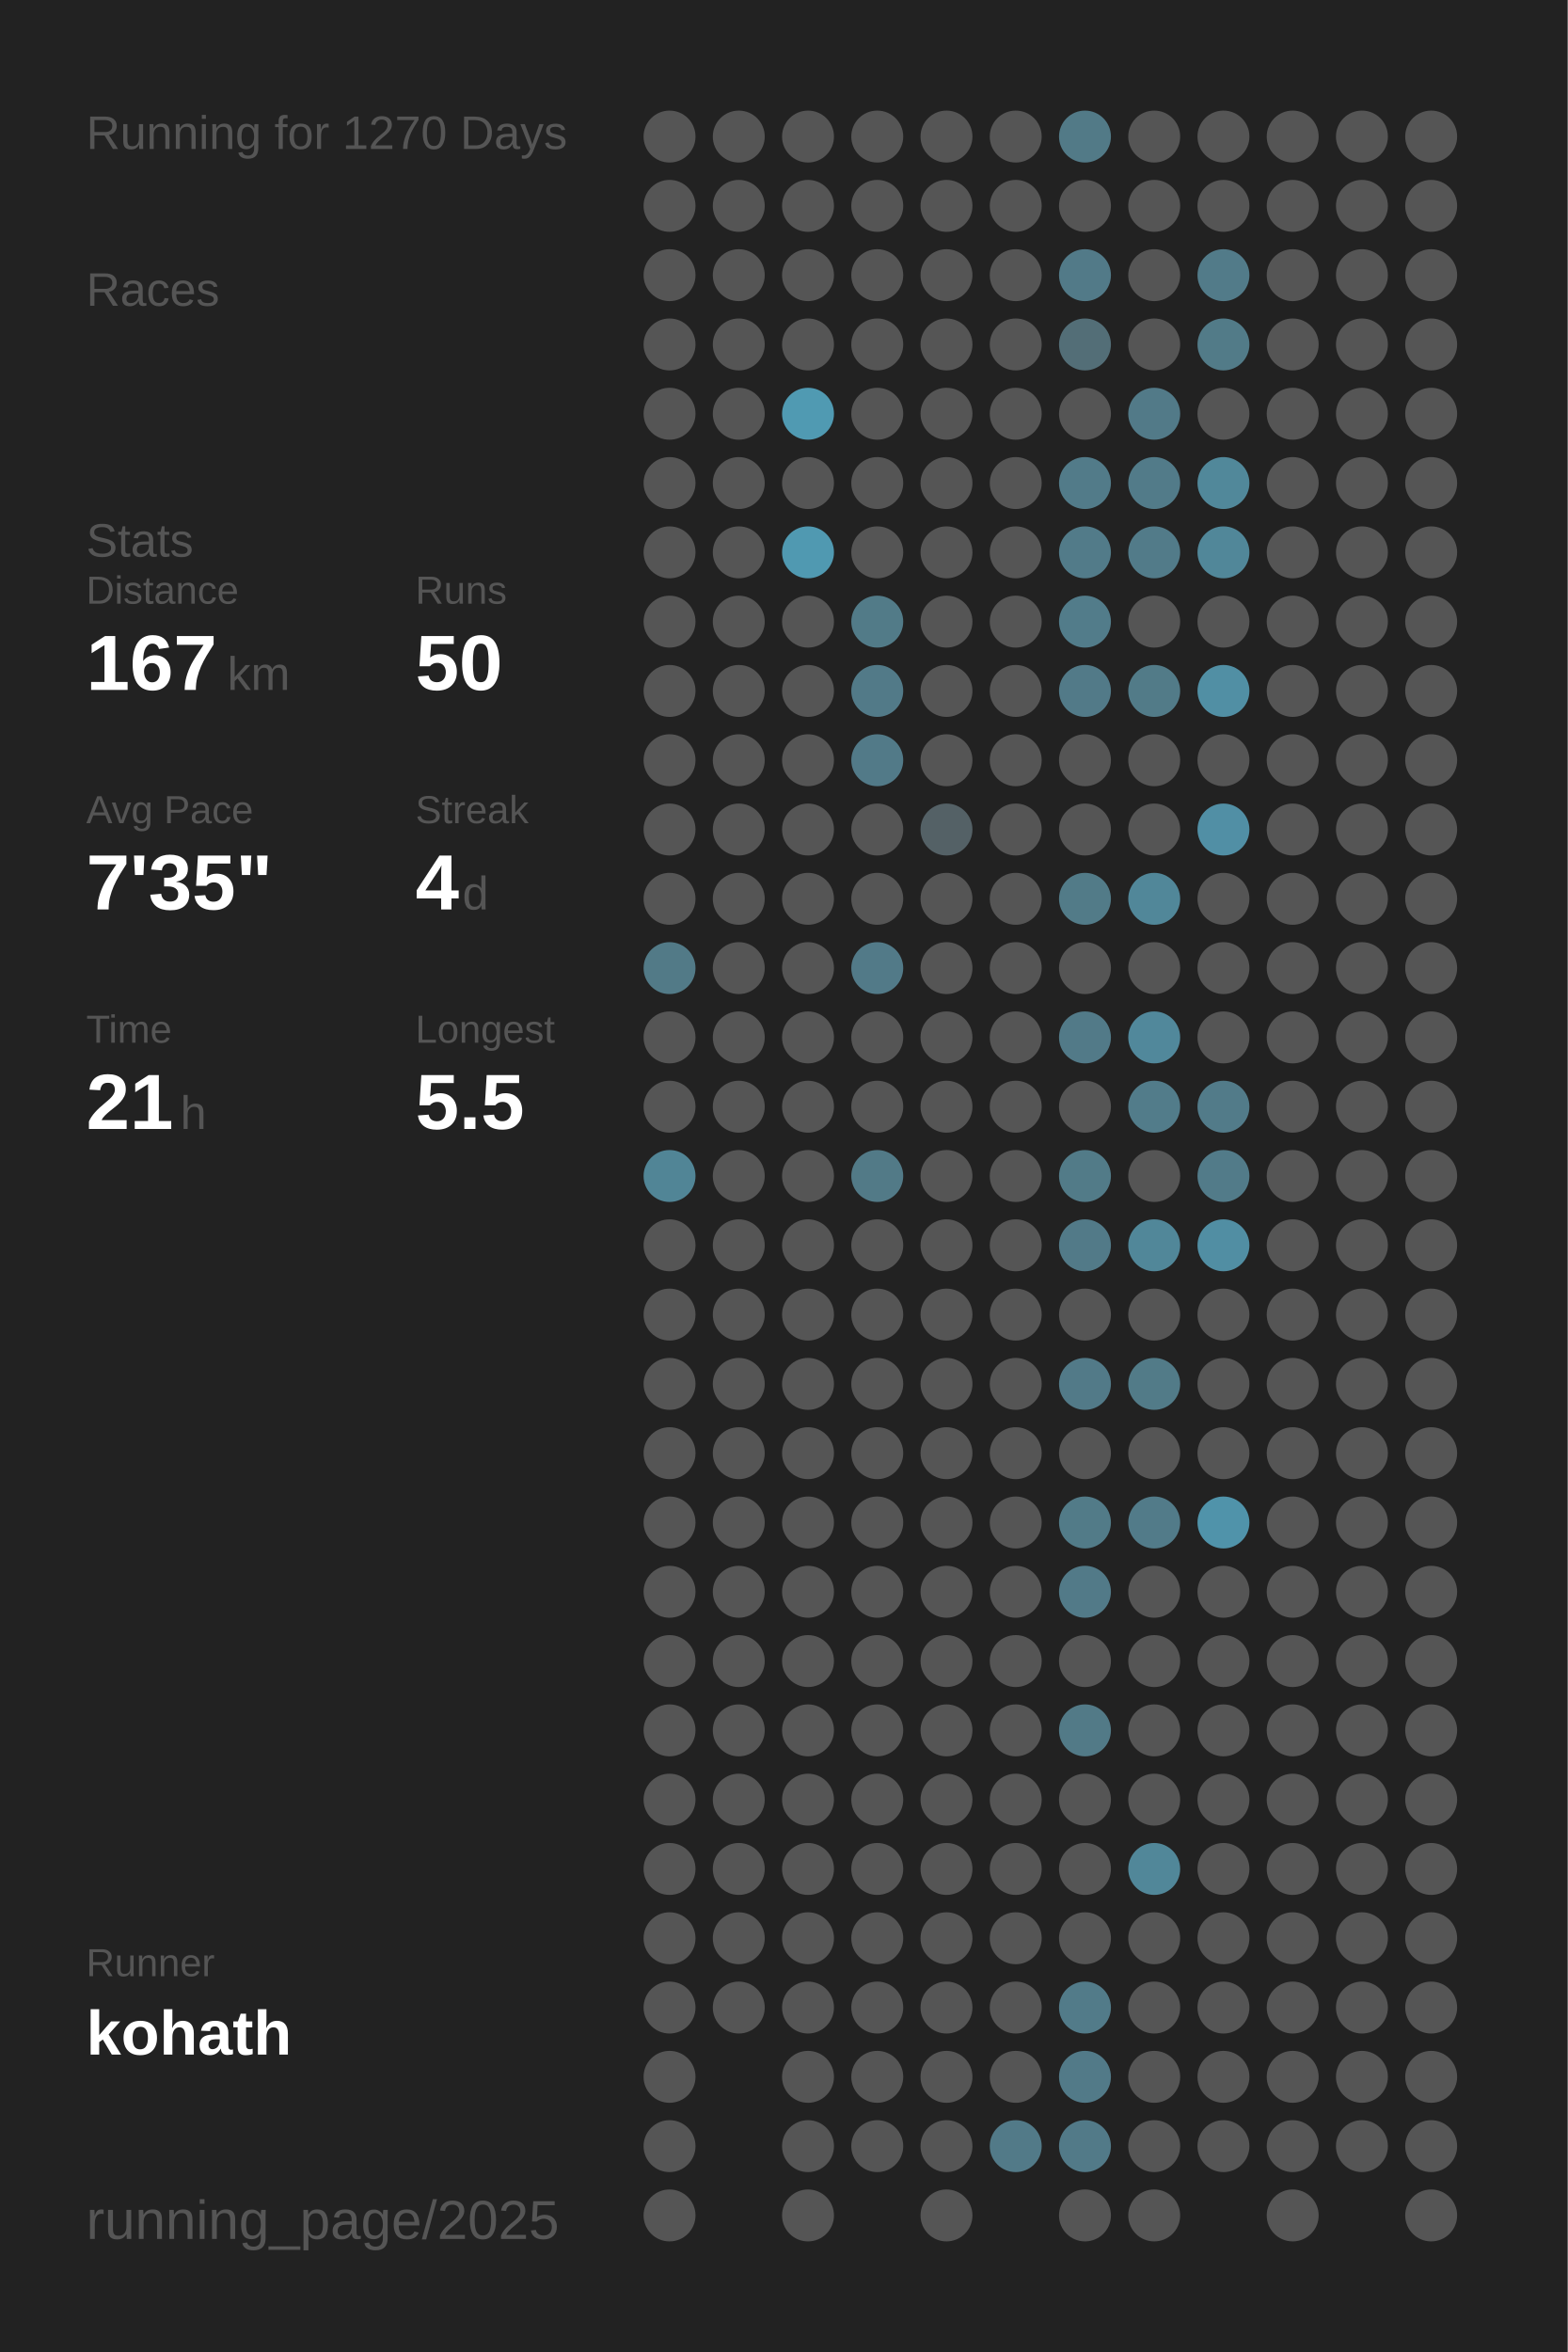
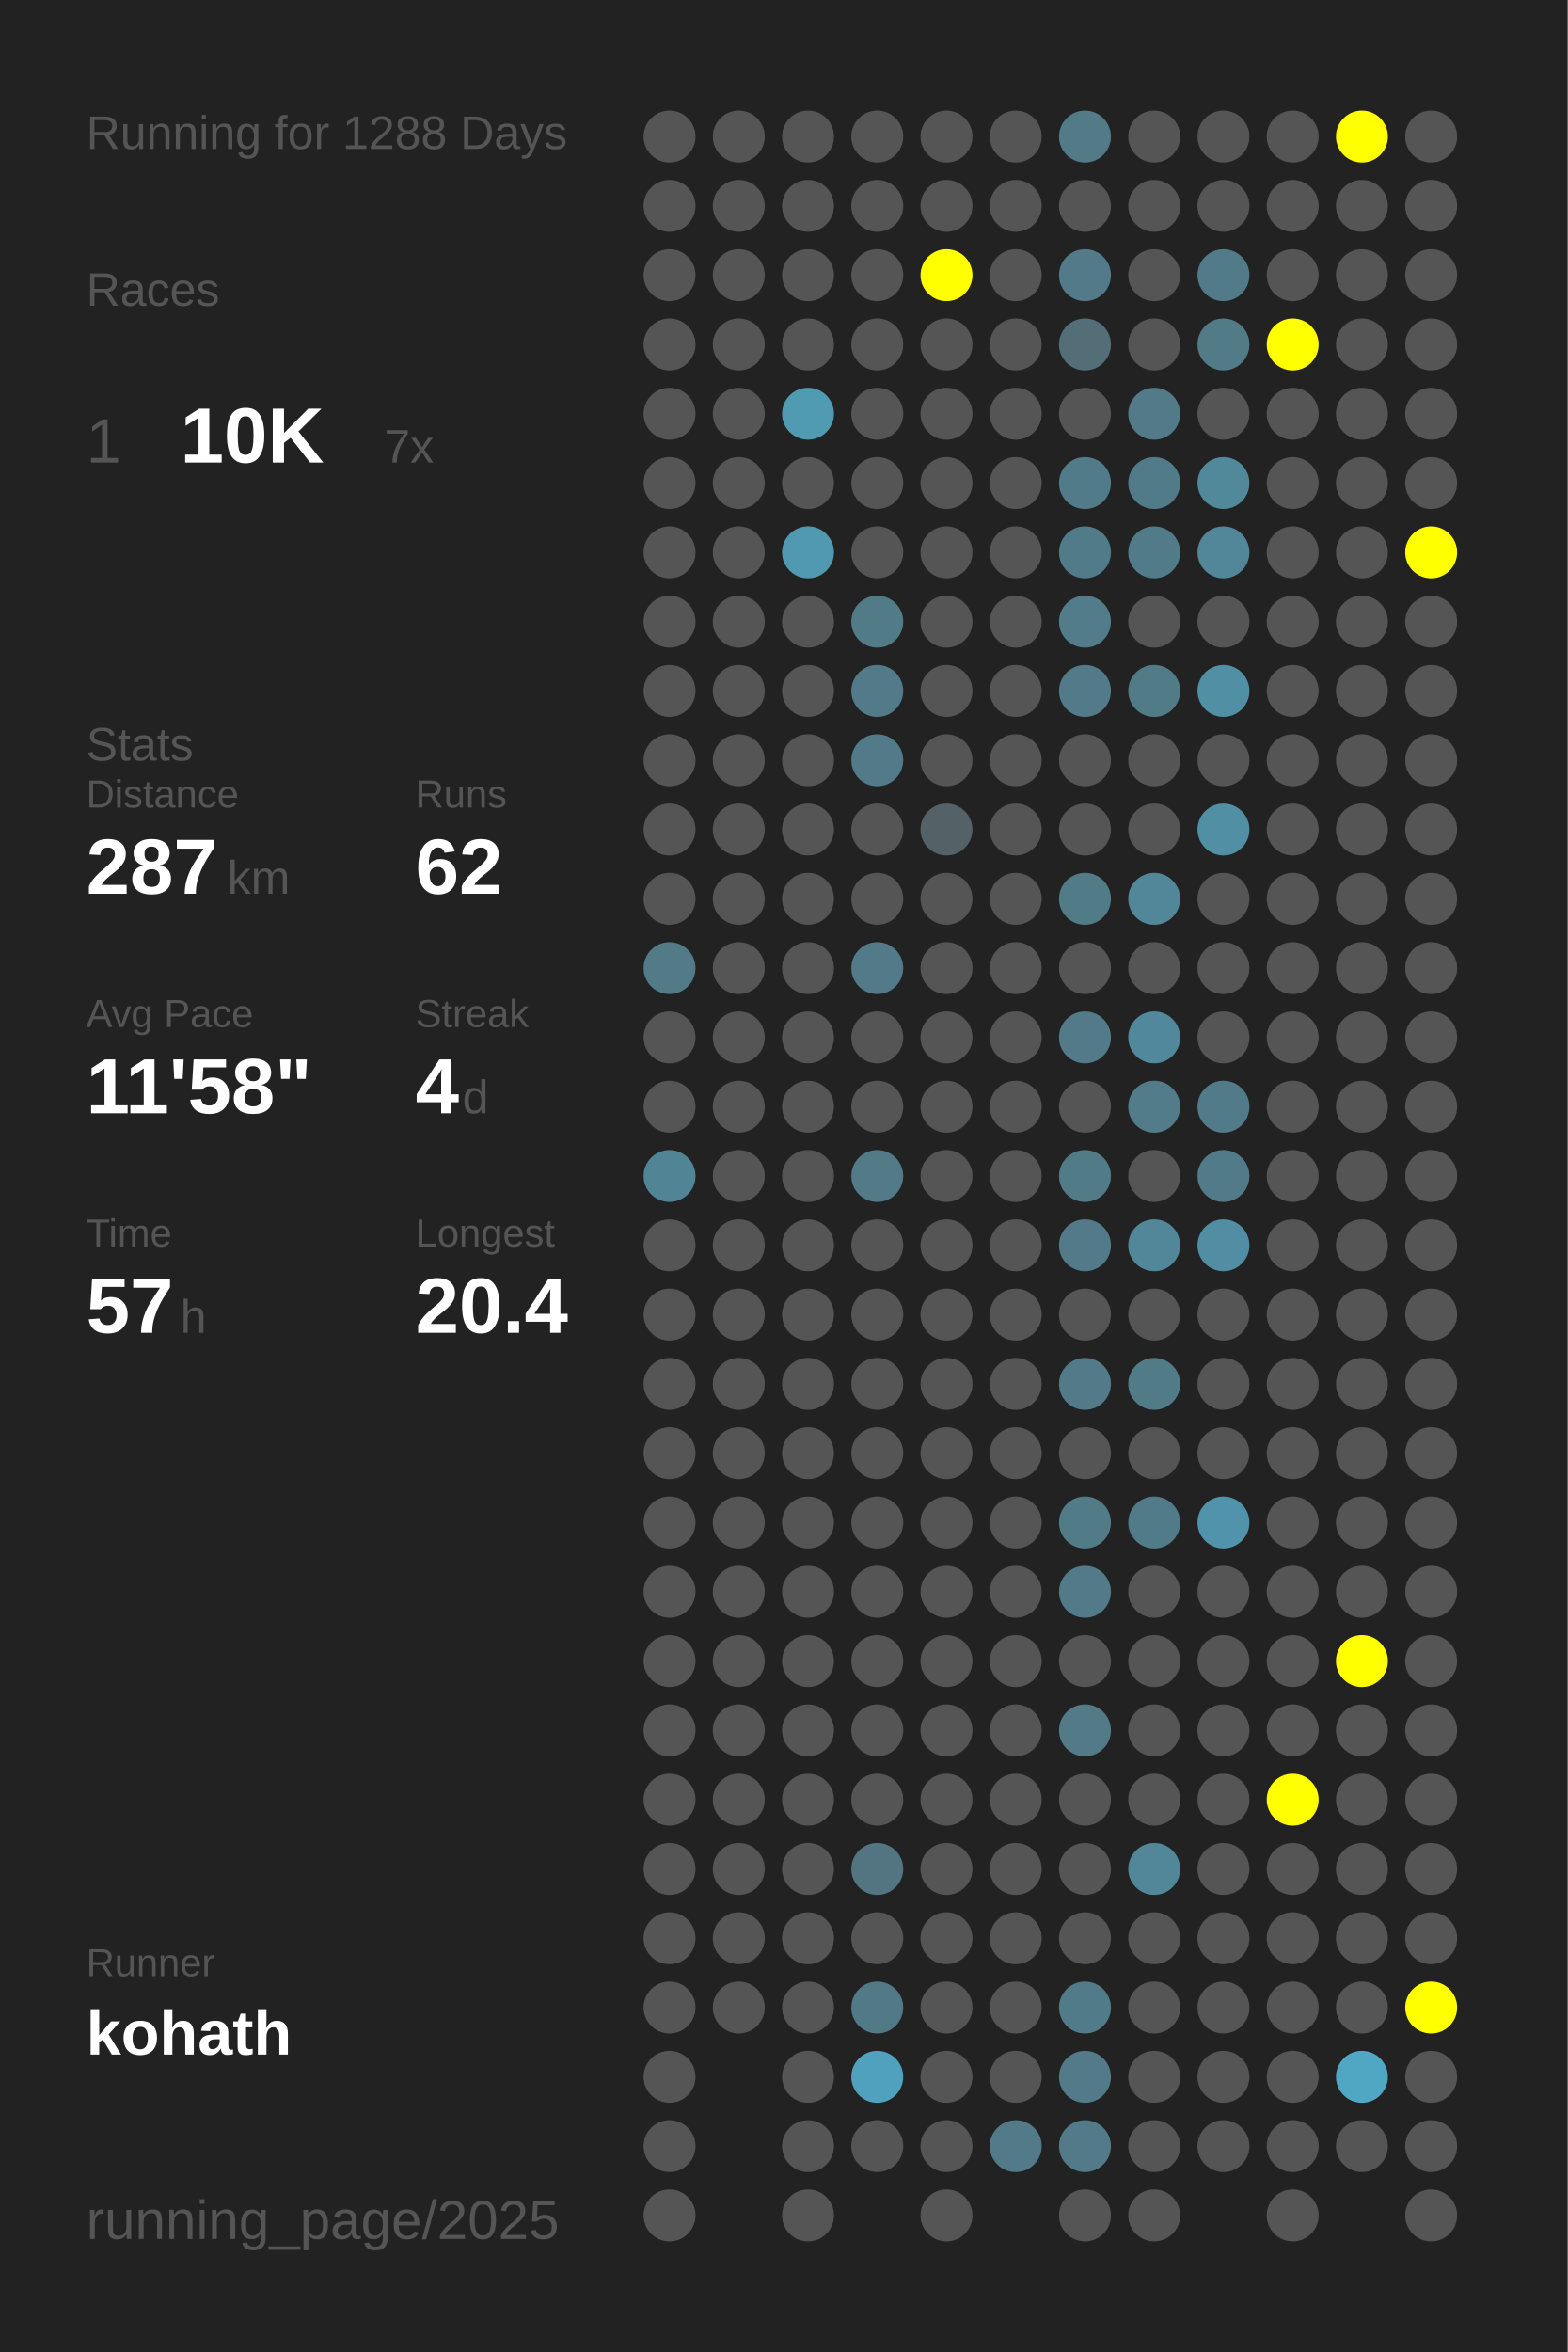
<svg xmlns="http://www.w3.org/2000/svg" baseProfile="full" height="300mm" version="1.1" viewBox="0,0,200,300" width="200mm">
  <defs />
  <rect fill="#222222" height="300" width="200" x="0" y="0" />
-   <text fill="#555555" style="font-size:6px; font-family:Arial;" x="11" y="19">Running for 1270 Days</text>
+   <text fill="#555555" style="font-size:6px; font-family:Arial;" x="11" y="19">Running for 1288 Days</text>
  <text fill="#555555" style="font-size:6px; font-family:Arial;" x="11" y="39">Races</text>
-   <text fill="#555555" style="font-size:6px; font-family:Arial;" x="11" y="71">Stats</text>
-   <text fill="#555555" style="font-size:5px; font-family:Arial;" x="11" y="77">Distance</text>
-   <text fill="#FFFFFF" style="font-size:10px; font-family:Arial; font-weight:bold;" x="11" y="88">167</text>
-   <text fill="#555555" style="font-size:6px; font-family:Arial;" x="29" y="88">km</text>
-   <text fill="#555555" style="font-size:5px; font-family:Arial;" x="53" y="77">Runs</text>
-   <text fill="#FFFFFF" style="font-size:10px; font-family:Arial; font-weight:bold;" x="53" y="88">50</text>
-   <text fill="#555555" style="font-size:5px; font-family:Arial;" x="11" y="105">Avg Pace</text>
-   <text fill="#FFFFFF" style="font-size:10px; font-family:Arial; font-weight:bold;" x="11" y="116">7'35"</text>
-   <text fill="#555555" style="font-size:5px; font-family:Arial;" x="53" y="105">Streak</text>
-   <text fill="#FFFFFF" style="font-size:10px; font-family:Arial; font-weight:bold;" x="53" y="116">4</text>
-   <text fill="#555555" style="font-size:6px; font-family:Arial;" x="59" y="116">d</text>
-   <text fill="#555555" style="font-size:5px; font-family:Arial;" x="11" y="133">Time</text>
-   <text fill="#FFFFFF" style="font-size:10px; font-family:Arial; font-weight:bold;" x="11" y="144">21</text>
-   <text fill="#555555" style="font-size:6px; font-family:Arial;" x="23" y="144">h</text>
-   <text fill="#555555" style="font-size:5px; font-family:Arial;" x="53" y="133">Longest</text>
-   <text fill="#FFFFFF" style="font-size:10px; font-family:Arial; font-weight:bold;" x="53" y="144">5.5</text>
+   <text fill="#555555" style="font-size:8px; font-family:Arial;" x="11" y="59">1</text>
+   <text fill="#FFFFFF" style="font-size:10px; font-family:Arial; font-weight:bold;" x="23" y="59">10K</text>
+   <text fill="#555555" style="font-size:6px; font-family:Arial;" x="49" y="59">7x</text>
+   <text fill="#555555" style="font-size:6px; font-family:Arial;" x="11" y="97">Stats</text>
+   <text fill="#555555" style="font-size:5px; font-family:Arial;" x="11" y="103">Distance</text>
+   <text fill="#FFFFFF" style="font-size:10px; font-family:Arial; font-weight:bold;" x="11" y="114">287</text>
+   <text fill="#555555" style="font-size:6px; font-family:Arial;" x="29" y="114">km</text>
+   <text fill="#555555" style="font-size:5px; font-family:Arial;" x="53" y="103">Runs</text>
+   <text fill="#FFFFFF" style="font-size:10px; font-family:Arial; font-weight:bold;" x="53" y="114">62</text>
+   <text fill="#555555" style="font-size:5px; font-family:Arial;" x="11" y="131">Avg Pace</text>
+   <text fill="#FFFFFF" style="font-size:10px; font-family:Arial; font-weight:bold;" x="11" y="142">11'58"</text>
+   <text fill="#555555" style="font-size:5px; font-family:Arial;" x="53" y="131">Streak</text>
+   <text fill="#FFFFFF" style="font-size:10px; font-family:Arial; font-weight:bold;" x="53" y="142">4</text>
+   <text fill="#555555" style="font-size:6px; font-family:Arial;" x="59" y="142">d</text>
+   <text fill="#555555" style="font-size:5px; font-family:Arial;" x="11" y="159">Time</text>
+   <text fill="#FFFFFF" style="font-size:10px; font-family:Arial; font-weight:bold;" x="11" y="170">57</text>
+   <text fill="#555555" style="font-size:6px; font-family:Arial;" x="23" y="170">h</text>
+   <text fill="#555555" style="font-size:5px; font-family:Arial;" x="53" y="159">Longest</text>
+   <text fill="#FFFFFF" style="font-size:10px; font-family:Arial; font-weight:bold;" x="53" y="170">20.4</text>
  <text fill="#555555" style="font-size:5px; font-family:Arial;" x="11" y="252.065">Runner</text>
  <text fill="#FFFFFF" style="font-size:8px; font-family:Arial; font-weight:bold;" x="11" y="262.065">kohath</text>
  <text fill="#555555" style="font-size:7px; font-family:Arial;" x="11" y="285.581">running_page/2025</text>
  <circle cx="85.417" cy="17.419" fill="#555555" r="3.312" />
  <circle cx="85.417" cy="26.258" fill="#555555" r="3.312" />
  <circle cx="85.417" cy="35.097" fill="#555555" r="3.312" />
  <circle cx="85.417" cy="43.935" fill="#555555" r="3.312" />
  <circle cx="85.417" cy="52.774" fill="#555555" r="3.312" />
  <circle cx="85.417" cy="61.613" fill="#555555" r="3.312" />
  <circle cx="85.417" cy="70.452" fill="#555555" r="3.312" />
  <circle cx="85.417" cy="79.29" fill="#555555" r="3.312" />
  <circle cx="85.417" cy="88.129" fill="#555555" r="3.312" />
  <circle cx="85.417" cy="96.968" fill="#555555" r="3.312" />
  <circle cx="85.417" cy="105.806" fill="#555555" r="3.312" />
  <circle cx="85.417" cy="114.645" fill="#555555" r="3.312" />
  <circle cx="85.417" cy="123.484" fill="#527a87" r="3.312" />
  <circle cx="85.417" cy="132.323" fill="#555555" r="3.312" />
  <circle cx="85.417" cy="141.161" fill="#555555" r="3.312" />
  <circle cx="85.417" cy="150" fill="#518596" r="3.312" />
  <circle cx="85.417" cy="158.839" fill="#555555" r="3.312" />
  <circle cx="85.417" cy="167.677" fill="#555555" r="3.312" />
  <circle cx="85.417" cy="176.516" fill="#555555" r="3.312" />
  <circle cx="85.417" cy="185.355" fill="#555555" r="3.312" />
  <circle cx="85.417" cy="194.194" fill="#555555" r="3.312" />
  <circle cx="85.417" cy="203.032" fill="#555555" r="3.312" />
  <circle cx="85.417" cy="211.871" fill="#555555" r="3.312" />
  <circle cx="85.417" cy="220.71" fill="#555555" r="3.312" />
  <circle cx="85.417" cy="229.548" fill="#555555" r="3.312" />
  <circle cx="85.417" cy="238.387" fill="#555555" r="3.312" />
  <circle cx="85.417" cy="247.226" fill="#555555" r="3.312" />
  <circle cx="85.417" cy="256.065" fill="#555555" r="3.312" />
  <circle cx="85.417" cy="264.903" fill="#555555" r="3.312" />
  <circle cx="85.417" cy="273.742" fill="#555555" r="3.312" />
  <circle cx="85.417" cy="282.581" fill="#555555" r="3.312" />
  <circle cx="94.25" cy="17.419" fill="#555555" r="3.312" />
  <circle cx="94.25" cy="26.258" fill="#555555" r="3.312" />
  <circle cx="94.25" cy="35.097" fill="#555555" r="3.312" />
  <circle cx="94.25" cy="43.935" fill="#555555" r="3.312" />
  <circle cx="94.25" cy="52.774" fill="#555555" r="3.312" />
  <circle cx="94.25" cy="61.613" fill="#555555" r="3.312" />
  <circle cx="94.25" cy="70.452" fill="#555555" r="3.312" />
  <circle cx="94.25" cy="79.29" fill="#555555" r="3.312" />
  <circle cx="94.25" cy="88.129" fill="#555555" r="3.312" />
  <circle cx="94.25" cy="96.968" fill="#555555" r="3.312" />
  <circle cx="94.25" cy="105.806" fill="#555555" r="3.312" />
  <circle cx="94.25" cy="114.645" fill="#555555" r="3.312" />
  <circle cx="94.25" cy="123.484" fill="#555555" r="3.312" />
  <circle cx="94.25" cy="132.323" fill="#555555" r="3.312" />
  <circle cx="94.25" cy="141.161" fill="#555555" r="3.312" />
  <circle cx="94.25" cy="150" fill="#555555" r="3.312" />
  <circle cx="94.25" cy="158.839" fill="#555555" r="3.312" />
  <circle cx="94.25" cy="167.677" fill="#555555" r="3.312" />
  <circle cx="94.25" cy="176.516" fill="#555555" r="3.312" />
  <circle cx="94.25" cy="185.355" fill="#555555" r="3.312" />
  <circle cx="94.25" cy="194.194" fill="#555555" r="3.312" />
  <circle cx="94.25" cy="203.032" fill="#555555" r="3.312" />
  <circle cx="94.25" cy="211.871" fill="#555555" r="3.312" />
  <circle cx="94.25" cy="220.71" fill="#555555" r="3.312" />
  <circle cx="94.25" cy="229.548" fill="#555555" r="3.312" />
  <circle cx="94.25" cy="238.387" fill="#555555" r="3.312" />
  <circle cx="94.25" cy="247.226" fill="#555555" r="3.312" />
  <circle cx="94.25" cy="256.065" fill="#555555" r="3.312" />
  <circle cx="103.083" cy="17.419" fill="#555555" r="3.312" />
  <circle cx="103.083" cy="26.258" fill="#555555" r="3.312" />
  <circle cx="103.083" cy="35.097" fill="#555555" r="3.312" />
  <circle cx="103.083" cy="43.935" fill="#555555" r="3.312" />
  <circle cx="103.083" cy="52.774" fill="#509ab2" r="3.312" />
  <circle cx="103.083" cy="61.613" fill="#555555" r="3.312" />
  <circle cx="103.083" cy="70.452" fill="#5099b1" r="3.312" />
  <circle cx="103.083" cy="79.29" fill="#555555" r="3.312" />
  <circle cx="103.083" cy="88.129" fill="#555555" r="3.312" />
  <circle cx="103.083" cy="96.968" fill="#555555" r="3.312" />
  <circle cx="103.083" cy="105.806" fill="#555555" r="3.312" />
  <circle cx="103.083" cy="114.645" fill="#555555" r="3.312" />
  <circle cx="103.083" cy="123.484" fill="#555555" r="3.312" />
  <circle cx="103.083" cy="132.323" fill="#555555" r="3.312" />
  <circle cx="103.083" cy="141.161" fill="#555555" r="3.312" />
  <circle cx="103.083" cy="150" fill="#555555" r="3.312" />
  <circle cx="103.083" cy="158.839" fill="#555555" r="3.312" />
  <circle cx="103.083" cy="167.677" fill="#555555" r="3.312" />
  <circle cx="103.083" cy="176.516" fill="#555555" r="3.312" />
  <circle cx="103.083" cy="185.355" fill="#555555" r="3.312" />
  <circle cx="103.083" cy="194.194" fill="#555555" r="3.312" />
  <circle cx="103.083" cy="203.032" fill="#555555" r="3.312" />
  <circle cx="103.083" cy="211.871" fill="#555555" r="3.312" />
  <circle cx="103.083" cy="220.71" fill="#555555" r="3.312" />
  <circle cx="103.083" cy="229.548" fill="#555555" r="3.312" />
  <circle cx="103.083" cy="238.387" fill="#555555" r="3.312" />
  <circle cx="103.083" cy="247.226" fill="#555555" r="3.312" />
  <circle cx="103.083" cy="256.065" fill="#555555" r="3.312" />
  <circle cx="103.083" cy="264.903" fill="#555555" r="3.312" />
  <circle cx="103.083" cy="273.742" fill="#555555" r="3.312" />
  <circle cx="103.083" cy="282.581" fill="#555555" r="3.312" />
  <circle cx="111.917" cy="17.419" fill="#555555" r="3.312" />
  <circle cx="111.917" cy="26.258" fill="#555555" r="3.312" />
  <circle cx="111.917" cy="35.097" fill="#555555" r="3.312" />
  <circle cx="111.917" cy="43.935" fill="#555555" r="3.312" />
  <circle cx="111.917" cy="52.774" fill="#555555" r="3.312" />
  <circle cx="111.917" cy="61.613" fill="#555555" r="3.312" />
  <circle cx="111.917" cy="70.452" fill="#555555" r="3.312" />
  <circle cx="111.917" cy="79.29" fill="#527b88" r="3.312" />
  <circle cx="111.917" cy="88.129" fill="#527a88" r="3.312" />
  <circle cx="111.917" cy="96.968" fill="#527a88" r="3.312" />
  <circle cx="111.917" cy="105.806" fill="#555555" r="3.312" />
  <circle cx="111.917" cy="114.645" fill="#555555" r="3.312" />
  <circle cx="111.917" cy="123.484" fill="#527a88" r="3.312" />
  <circle cx="111.917" cy="132.323" fill="#555555" r="3.312" />
  <circle cx="111.917" cy="141.161" fill="#555555" r="3.312" />
  <circle cx="111.917" cy="150" fill="#527a87" r="3.312" />
  <circle cx="111.917" cy="158.839" fill="#555555" r="3.312" />
  <circle cx="111.917" cy="167.677" fill="#555555" r="3.312" />
  <circle cx="111.917" cy="176.516" fill="#555555" r="3.312" />
  <circle cx="111.917" cy="185.355" fill="#555555" r="3.312" />
  <circle cx="111.917" cy="194.194" fill="#555555" r="3.312" />
  <circle cx="111.917" cy="203.032" fill="#555555" r="3.312" />
  <circle cx="111.917" cy="211.871" fill="#555555" r="3.312" />
  <circle cx="111.917" cy="220.71" fill="#555555" r="3.312" />
  <circle cx="111.917" cy="229.548" fill="#555555" r="3.312" />
-   <circle cx="111.917" cy="238.387" fill="#555555" r="3.312" />
+   <circle cx="111.917" cy="238.387" fill="#527581" r="3.312" />
  <circle cx="111.917" cy="247.226" fill="#555555" r="3.312" />
-   <circle cx="111.917" cy="256.065" fill="#555555" r="3.312" />
-   <circle cx="111.917" cy="264.903" fill="#555555" r="3.312" />
+   <circle cx="111.917" cy="256.065" fill="#527986" r="3.312" />
+   <circle cx="111.917" cy="264.903" fill="#50a1bd" r="3.312" />
  <circle cx="111.917" cy="273.742" fill="#555555" r="3.312" />
  <circle cx="120.75" cy="17.419" fill="#555555" r="3.312" />
  <circle cx="120.75" cy="26.258" fill="#555555" r="3.312" />
-   <circle cx="120.75" cy="35.097" fill="#555555" r="3.312" />
+   <circle cx="120.75" cy="35.097" fill="#FFFF00" r="3.312" />
  <circle cx="120.75" cy="43.935" fill="#555555" r="3.312" />
  <circle cx="120.75" cy="52.774" fill="#555555" r="3.312" />
  <circle cx="120.75" cy="61.613" fill="#555555" r="3.312" />
  <circle cx="120.75" cy="70.452" fill="#555555" r="3.312" />
  <circle cx="120.75" cy="79.29" fill="#555555" r="3.312" />
  <circle cx="120.75" cy="88.129" fill="#555555" r="3.312" />
  <circle cx="120.75" cy="96.968" fill="#555555" r="3.312" />
  <circle cx="120.75" cy="105.806" fill="#546166" r="3.312" />
  <circle cx="120.75" cy="114.645" fill="#555555" r="3.312" />
  <circle cx="120.75" cy="123.484" fill="#555555" r="3.312" />
  <circle cx="120.75" cy="132.323" fill="#555555" r="3.312" />
  <circle cx="120.75" cy="141.161" fill="#555555" r="3.312" />
  <circle cx="120.75" cy="150" fill="#555555" r="3.312" />
  <circle cx="120.75" cy="158.839" fill="#555555" r="3.312" />
  <circle cx="120.75" cy="167.677" fill="#555555" r="3.312" />
  <circle cx="120.75" cy="176.516" fill="#555555" r="3.312" />
  <circle cx="120.75" cy="185.355" fill="#555555" r="3.312" />
  <circle cx="120.75" cy="194.194" fill="#555555" r="3.312" />
  <circle cx="120.75" cy="203.032" fill="#555555" r="3.312" />
  <circle cx="120.75" cy="211.871" fill="#555555" r="3.312" />
  <circle cx="120.75" cy="220.71" fill="#555555" r="3.312" />
  <circle cx="120.75" cy="229.548" fill="#555555" r="3.312" />
  <circle cx="120.75" cy="238.387" fill="#555555" r="3.312" />
  <circle cx="120.75" cy="247.226" fill="#555555" r="3.312" />
  <circle cx="120.75" cy="256.065" fill="#555555" r="3.312" />
  <circle cx="120.75" cy="264.903" fill="#555555" r="3.312" />
  <circle cx="120.75" cy="273.742" fill="#555555" r="3.312" />
  <circle cx="120.75" cy="282.581" fill="#555555" r="3.312" />
  <circle cx="129.583" cy="17.419" fill="#555555" r="3.312" />
  <circle cx="129.583" cy="26.258" fill="#555555" r="3.312" />
  <circle cx="129.583" cy="35.097" fill="#555555" r="3.312" />
  <circle cx="129.583" cy="43.935" fill="#555555" r="3.312" />
  <circle cx="129.583" cy="52.774" fill="#555555" r="3.312" />
  <circle cx="129.583" cy="61.613" fill="#555555" r="3.312" />
  <circle cx="129.583" cy="70.452" fill="#555555" r="3.312" />
  <circle cx="129.583" cy="79.29" fill="#555555" r="3.312" />
  <circle cx="129.583" cy="88.129" fill="#555555" r="3.312" />
  <circle cx="129.583" cy="96.968" fill="#555555" r="3.312" />
  <circle cx="129.583" cy="105.806" fill="#555555" r="3.312" />
  <circle cx="129.583" cy="114.645" fill="#555555" r="3.312" />
  <circle cx="129.583" cy="123.484" fill="#555555" r="3.312" />
  <circle cx="129.583" cy="132.323" fill="#555555" r="3.312" />
  <circle cx="129.583" cy="141.161" fill="#555555" r="3.312" />
  <circle cx="129.583" cy="150" fill="#555555" r="3.312" />
  <circle cx="129.583" cy="158.839" fill="#555555" r="3.312" />
  <circle cx="129.583" cy="167.677" fill="#555555" r="3.312" />
  <circle cx="129.583" cy="176.516" fill="#555555" r="3.312" />
  <circle cx="129.583" cy="185.355" fill="#555555" r="3.312" />
  <circle cx="129.583" cy="194.194" fill="#555555" r="3.312" />
  <circle cx="129.583" cy="203.032" fill="#555555" r="3.312" />
  <circle cx="129.583" cy="211.871" fill="#555555" r="3.312" />
  <circle cx="129.583" cy="220.71" fill="#555555" r="3.312" />
  <circle cx="129.583" cy="229.548" fill="#555555" r="3.312" />
  <circle cx="129.583" cy="238.387" fill="#555555" r="3.312" />
  <circle cx="129.583" cy="247.226" fill="#555555" r="3.312" />
  <circle cx="129.583" cy="256.065" fill="#555555" r="3.312" />
  <circle cx="129.583" cy="264.903" fill="#555555" r="3.312" />
  <circle cx="129.583" cy="273.742" fill="#527a88" r="3.312" />
  <circle cx="138.417" cy="17.419" fill="#527a87" r="3.312" />
  <circle cx="138.417" cy="26.258" fill="#555555" r="3.312" />
  <circle cx="138.417" cy="35.097" fill="#527a88" r="3.312" />
  <circle cx="138.417" cy="43.935" fill="#536e77" r="3.312" />
  <circle cx="138.417" cy="52.774" fill="#555555" r="3.312" />
  <circle cx="138.417" cy="61.613" fill="#527b89" r="3.312" />
  <circle cx="138.417" cy="70.452" fill="#527b89" r="3.312" />
  <circle cx="138.417" cy="79.29" fill="#527c8a" r="3.312" />
  <circle cx="138.417" cy="88.129" fill="#527a88" r="3.312" />
  <circle cx="138.417" cy="96.968" fill="#555555" r="3.312" />
  <circle cx="138.417" cy="105.806" fill="#555555" r="3.312" />
  <circle cx="138.417" cy="114.645" fill="#527b88" r="3.312" />
  <circle cx="138.417" cy="123.484" fill="#555555" r="3.312" />
  <circle cx="138.417" cy="132.323" fill="#527a88" r="3.312" />
  <circle cx="138.417" cy="141.161" fill="#555555" r="3.312" />
  <circle cx="138.417" cy="150" fill="#527b88" r="3.312" />
  <circle cx="138.417" cy="158.839" fill="#527a88" r="3.312" />
  <circle cx="138.417" cy="167.677" fill="#555555" r="3.312" />
  <circle cx="138.417" cy="176.516" fill="#527a88" r="3.312" />
  <circle cx="138.417" cy="185.355" fill="#555555" r="3.312" />
  <circle cx="138.417" cy="194.194" fill="#527b88" r="3.312" />
  <circle cx="138.417" cy="203.032" fill="#527a88" r="3.312" />
  <circle cx="138.417" cy="211.871" fill="#555555" r="3.312" />
  <circle cx="138.417" cy="220.71" fill="#527a87" r="3.312" />
  <circle cx="138.417" cy="229.548" fill="#555555" r="3.312" />
  <circle cx="138.417" cy="238.387" fill="#555555" r="3.312" />
  <circle cx="138.417" cy="247.226" fill="#555555" r="3.312" />
  <circle cx="138.417" cy="256.065" fill="#527b89" r="3.312" />
  <circle cx="138.417" cy="264.903" fill="#527a88" r="3.312" />
  <circle cx="138.417" cy="273.742" fill="#527a88" r="3.312" />
  <circle cx="138.417" cy="282.581" fill="#555555" r="3.312" />
  <circle cx="147.25" cy="17.419" fill="#555555" r="3.312" />
  <circle cx="147.25" cy="26.258" fill="#555555" r="3.312" />
  <circle cx="147.25" cy="35.097" fill="#555555" r="3.312" />
  <circle cx="147.25" cy="43.935" fill="#555555" r="3.312" />
  <circle cx="147.25" cy="52.774" fill="#527a88" r="3.312" />
  <circle cx="147.25" cy="61.613" fill="#527b89" r="3.312" />
  <circle cx="147.25" cy="70.452" fill="#527b89" r="3.312" />
  <circle cx="147.25" cy="79.29" fill="#555555" r="3.312" />
  <circle cx="147.25" cy="88.129" fill="#527b88" r="3.312" />
  <circle cx="147.25" cy="96.968" fill="#555555" r="3.312" />
  <circle cx="147.25" cy="105.806" fill="#555555" r="3.312" />
  <circle cx="147.25" cy="114.645" fill="#518799" r="3.312" />
  <circle cx="147.25" cy="123.484" fill="#555555" r="3.312" />
  <circle cx="147.25" cy="132.323" fill="#51889b" r="3.312" />
  <circle cx="147.25" cy="141.161" fill="#527c8a" r="3.312" />
  <circle cx="147.25" cy="150" fill="#555555" r="3.312" />
  <circle cx="147.25" cy="158.839" fill="#518799" r="3.312" />
  <circle cx="147.25" cy="167.677" fill="#555555" r="3.312" />
  <circle cx="147.25" cy="176.516" fill="#527b88" r="3.312" />
  <circle cx="147.25" cy="185.355" fill="#555555" r="3.312" />
  <circle cx="147.25" cy="194.194" fill="#527b89" r="3.312" />
  <circle cx="147.25" cy="203.032" fill="#555555" r="3.312" />
  <circle cx="147.25" cy="211.871" fill="#555555" r="3.312" />
  <circle cx="147.25" cy="220.71" fill="#555555" r="3.312" />
  <circle cx="147.25" cy="229.548" fill="#555555" r="3.312" />
  <circle cx="147.25" cy="238.387" fill="#518799" r="3.312" />
  <circle cx="147.25" cy="247.226" fill="#555555" r="3.312" />
  <circle cx="147.25" cy="256.065" fill="#555555" r="3.312" />
  <circle cx="147.25" cy="264.903" fill="#555555" r="3.312" />
  <circle cx="147.25" cy="273.742" fill="#555555" r="3.312" />
  <circle cx="147.25" cy="282.581" fill="#555555" r="3.312" />
  <circle cx="156.083" cy="17.419" fill="#555555" r="3.312" />
  <circle cx="156.083" cy="26.258" fill="#555555" r="3.312" />
  <circle cx="156.083" cy="35.097" fill="#527b89" r="3.312" />
  <circle cx="156.083" cy="43.935" fill="#527b88" r="3.312" />
  <circle cx="156.083" cy="52.774" fill="#555555" r="3.312" />
  <circle cx="156.083" cy="61.613" fill="#51889a" r="3.312" />
  <circle cx="156.083" cy="70.452" fill="#518799" r="3.312" />
  <circle cx="156.083" cy="79.29" fill="#555555" r="3.312" />
  <circle cx="156.083" cy="88.129" fill="#518fa4" r="3.312" />
  <circle cx="156.083" cy="96.968" fill="#555555" r="3.312" />
  <circle cx="156.083" cy="105.806" fill="#518fa5" r="3.312" />
  <circle cx="156.083" cy="114.645" fill="#555555" r="3.312" />
  <circle cx="156.083" cy="123.484" fill="#555555" r="3.312" />
  <circle cx="156.083" cy="132.323" fill="#555555" r="3.312" />
  <circle cx="156.083" cy="141.161" fill="#527b89" r="3.312" />
  <circle cx="156.083" cy="150" fill="#527b89" r="3.312" />
  <circle cx="156.083" cy="158.839" fill="#518ea3" r="3.312" />
  <circle cx="156.083" cy="167.677" fill="#555555" r="3.312" />
  <circle cx="156.083" cy="176.516" fill="#555555" r="3.312" />
  <circle cx="156.083" cy="185.355" fill="#555555" r="3.312" />
  <circle cx="156.083" cy="194.194" fill="#5093aa" r="3.312" />
  <circle cx="156.083" cy="203.032" fill="#555555" r="3.312" />
  <circle cx="156.083" cy="211.871" fill="#555555" r="3.312" />
  <circle cx="156.083" cy="220.71" fill="#555555" r="3.312" />
  <circle cx="156.083" cy="229.548" fill="#555555" r="3.312" />
  <circle cx="156.083" cy="238.387" fill="#555555" r="3.312" />
  <circle cx="156.083" cy="247.226" fill="#555555" r="3.312" />
  <circle cx="156.083" cy="256.065" fill="#555555" r="3.312" />
  <circle cx="156.083" cy="264.903" fill="#555555" r="3.312" />
  <circle cx="156.083" cy="273.742" fill="#555555" r="3.312" />
  <circle cx="164.917" cy="17.419" fill="#555555" r="3.312" />
  <circle cx="164.917" cy="26.258" fill="#555555" r="3.312" />
  <circle cx="164.917" cy="35.097" fill="#555555" r="3.312" />
-   <circle cx="164.917" cy="43.935" fill="#555555" r="3.312" />
+   <circle cx="164.917" cy="43.935" fill="#FFFF00" r="3.312" />
  <circle cx="164.917" cy="52.774" fill="#555555" r="3.312" />
  <circle cx="164.917" cy="61.613" fill="#555555" r="3.312" />
  <circle cx="164.917" cy="70.452" fill="#555555" r="3.312" />
  <circle cx="164.917" cy="79.29" fill="#555555" r="3.312" />
  <circle cx="164.917" cy="88.129" fill="#555555" r="3.312" />
  <circle cx="164.917" cy="96.968" fill="#555555" r="3.312" />
  <circle cx="164.917" cy="105.806" fill="#555555" r="3.312" />
  <circle cx="164.917" cy="114.645" fill="#555555" r="3.312" />
  <circle cx="164.917" cy="123.484" fill="#555555" r="3.312" />
  <circle cx="164.917" cy="132.323" fill="#555555" r="3.312" />
  <circle cx="164.917" cy="141.161" fill="#555555" r="3.312" />
  <circle cx="164.917" cy="150" fill="#555555" r="3.312" />
  <circle cx="164.917" cy="158.839" fill="#555555" r="3.312" />
  <circle cx="164.917" cy="167.677" fill="#555555" r="3.312" />
  <circle cx="164.917" cy="176.516" fill="#555555" r="3.312" />
  <circle cx="164.917" cy="185.355" fill="#555555" r="3.312" />
  <circle cx="164.917" cy="194.194" fill="#555555" r="3.312" />
  <circle cx="164.917" cy="203.032" fill="#555555" r="3.312" />
  <circle cx="164.917" cy="211.871" fill="#555555" r="3.312" />
  <circle cx="164.917" cy="220.71" fill="#555555" r="3.312" />
-   <circle cx="164.917" cy="229.548" fill="#555555" r="3.312" />
+   <circle cx="164.917" cy="229.548" fill="#FFFF00" r="3.312" />
  <circle cx="164.917" cy="238.387" fill="#555555" r="3.312" />
  <circle cx="164.917" cy="247.226" fill="#555555" r="3.312" />
  <circle cx="164.917" cy="256.065" fill="#555555" r="3.312" />
  <circle cx="164.917" cy="264.903" fill="#555555" r="3.312" />
  <circle cx="164.917" cy="273.742" fill="#555555" r="3.312" />
  <circle cx="164.917" cy="282.581" fill="#555555" r="3.312" />
-   <circle cx="173.75" cy="17.419" fill="#555555" r="3.312" />
+   <circle cx="173.75" cy="17.419" fill="#FFFF00" r="3.312" />
  <circle cx="173.75" cy="26.258" fill="#555555" r="3.312" />
  <circle cx="173.75" cy="35.097" fill="#555555" r="3.312" />
  <circle cx="173.75" cy="43.935" fill="#555555" r="3.312" />
  <circle cx="173.75" cy="52.774" fill="#555555" r="3.312" />
  <circle cx="173.75" cy="61.613" fill="#555555" r="3.312" />
  <circle cx="173.75" cy="70.452" fill="#555555" r="3.312" />
  <circle cx="173.75" cy="79.29" fill="#555555" r="3.312" />
  <circle cx="173.75" cy="88.129" fill="#555555" r="3.312" />
  <circle cx="173.75" cy="96.968" fill="#555555" r="3.312" />
  <circle cx="173.75" cy="105.806" fill="#555555" r="3.312" />
  <circle cx="173.75" cy="114.645" fill="#555555" r="3.312" />
  <circle cx="173.75" cy="123.484" fill="#555555" r="3.312" />
  <circle cx="173.75" cy="132.323" fill="#555555" r="3.312" />
  <circle cx="173.75" cy="141.161" fill="#555555" r="3.312" />
  <circle cx="173.75" cy="150" fill="#555555" r="3.312" />
  <circle cx="173.75" cy="158.839" fill="#555555" r="3.312" />
  <circle cx="173.75" cy="167.677" fill="#555555" r="3.312" />
  <circle cx="173.75" cy="176.516" fill="#555555" r="3.312" />
  <circle cx="173.75" cy="185.355" fill="#555555" r="3.312" />
  <circle cx="173.75" cy="194.194" fill="#555555" r="3.312" />
  <circle cx="173.75" cy="203.032" fill="#555555" r="3.312" />
-   <circle cx="173.75" cy="211.871" fill="#555555" r="3.312" />
+   <circle cx="173.75" cy="211.871" fill="#FFFF00" r="3.312" />
  <circle cx="173.75" cy="220.71" fill="#555555" r="3.312" />
  <circle cx="173.75" cy="229.548" fill="#555555" r="3.312" />
  <circle cx="173.75" cy="238.387" fill="#555555" r="3.312" />
  <circle cx="173.75" cy="247.226" fill="#555555" r="3.312" />
  <circle cx="173.75" cy="256.065" fill="#555555" r="3.312" />
-   <circle cx="173.75" cy="264.903" fill="#555555" r="3.312" />
+   <circle cx="173.75" cy="264.903" fill="#4fa7c4" r="3.312" />
  <circle cx="173.75" cy="273.742" fill="#555555" r="3.312" />
  <circle cx="182.583" cy="17.419" fill="#555555" r="3.312" />
  <circle cx="182.583" cy="26.258" fill="#555555" r="3.312" />
  <circle cx="182.583" cy="35.097" fill="#555555" r="3.312" />
  <circle cx="182.583" cy="43.935" fill="#555555" r="3.312" />
  <circle cx="182.583" cy="52.774" fill="#555555" r="3.312" />
  <circle cx="182.583" cy="61.613" fill="#555555" r="3.312" />
-   <circle cx="182.583" cy="70.452" fill="#555555" r="3.312" />
+   <circle cx="182.583" cy="70.452" fill="#FFFF00" r="3.312" />
  <circle cx="182.583" cy="79.29" fill="#555555" r="3.312" />
  <circle cx="182.583" cy="88.129" fill="#555555" r="3.312" />
  <circle cx="182.583" cy="96.968" fill="#555555" r="3.312" />
  <circle cx="182.583" cy="105.806" fill="#555555" r="3.312" />
  <circle cx="182.583" cy="114.645" fill="#555555" r="3.312" />
  <circle cx="182.583" cy="123.484" fill="#555555" r="3.312" />
  <circle cx="182.583" cy="132.323" fill="#555555" r="3.312" />
  <circle cx="182.583" cy="141.161" fill="#555555" r="3.312" />
  <circle cx="182.583" cy="150" fill="#555555" r="3.312" />
  <circle cx="182.583" cy="158.839" fill="#555555" r="3.312" />
  <circle cx="182.583" cy="167.677" fill="#555555" r="3.312" />
  <circle cx="182.583" cy="176.516" fill="#555555" r="3.312" />
  <circle cx="182.583" cy="185.355" fill="#555555" r="3.312" />
  <circle cx="182.583" cy="194.194" fill="#555555" r="3.312" />
  <circle cx="182.583" cy="203.032" fill="#555555" r="3.312" />
  <circle cx="182.583" cy="211.871" fill="#555555" r="3.312" />
  <circle cx="182.583" cy="220.71" fill="#555555" r="3.312" />
  <circle cx="182.583" cy="229.548" fill="#555555" r="3.312" />
  <circle cx="182.583" cy="238.387" fill="#555555" r="3.312" />
  <circle cx="182.583" cy="247.226" fill="#555555" r="3.312" />
-   <circle cx="182.583" cy="256.065" fill="#555555" r="3.312" />
+   <circle cx="182.583" cy="256.065" fill="#FFFF00" r="3.312" />
  <circle cx="182.583" cy="264.903" fill="#555555" r="3.312" />
  <circle cx="182.583" cy="273.742" fill="#555555" r="3.312" />
  <circle cx="182.583" cy="282.581" fill="#555555" r="3.312" />
</svg>
